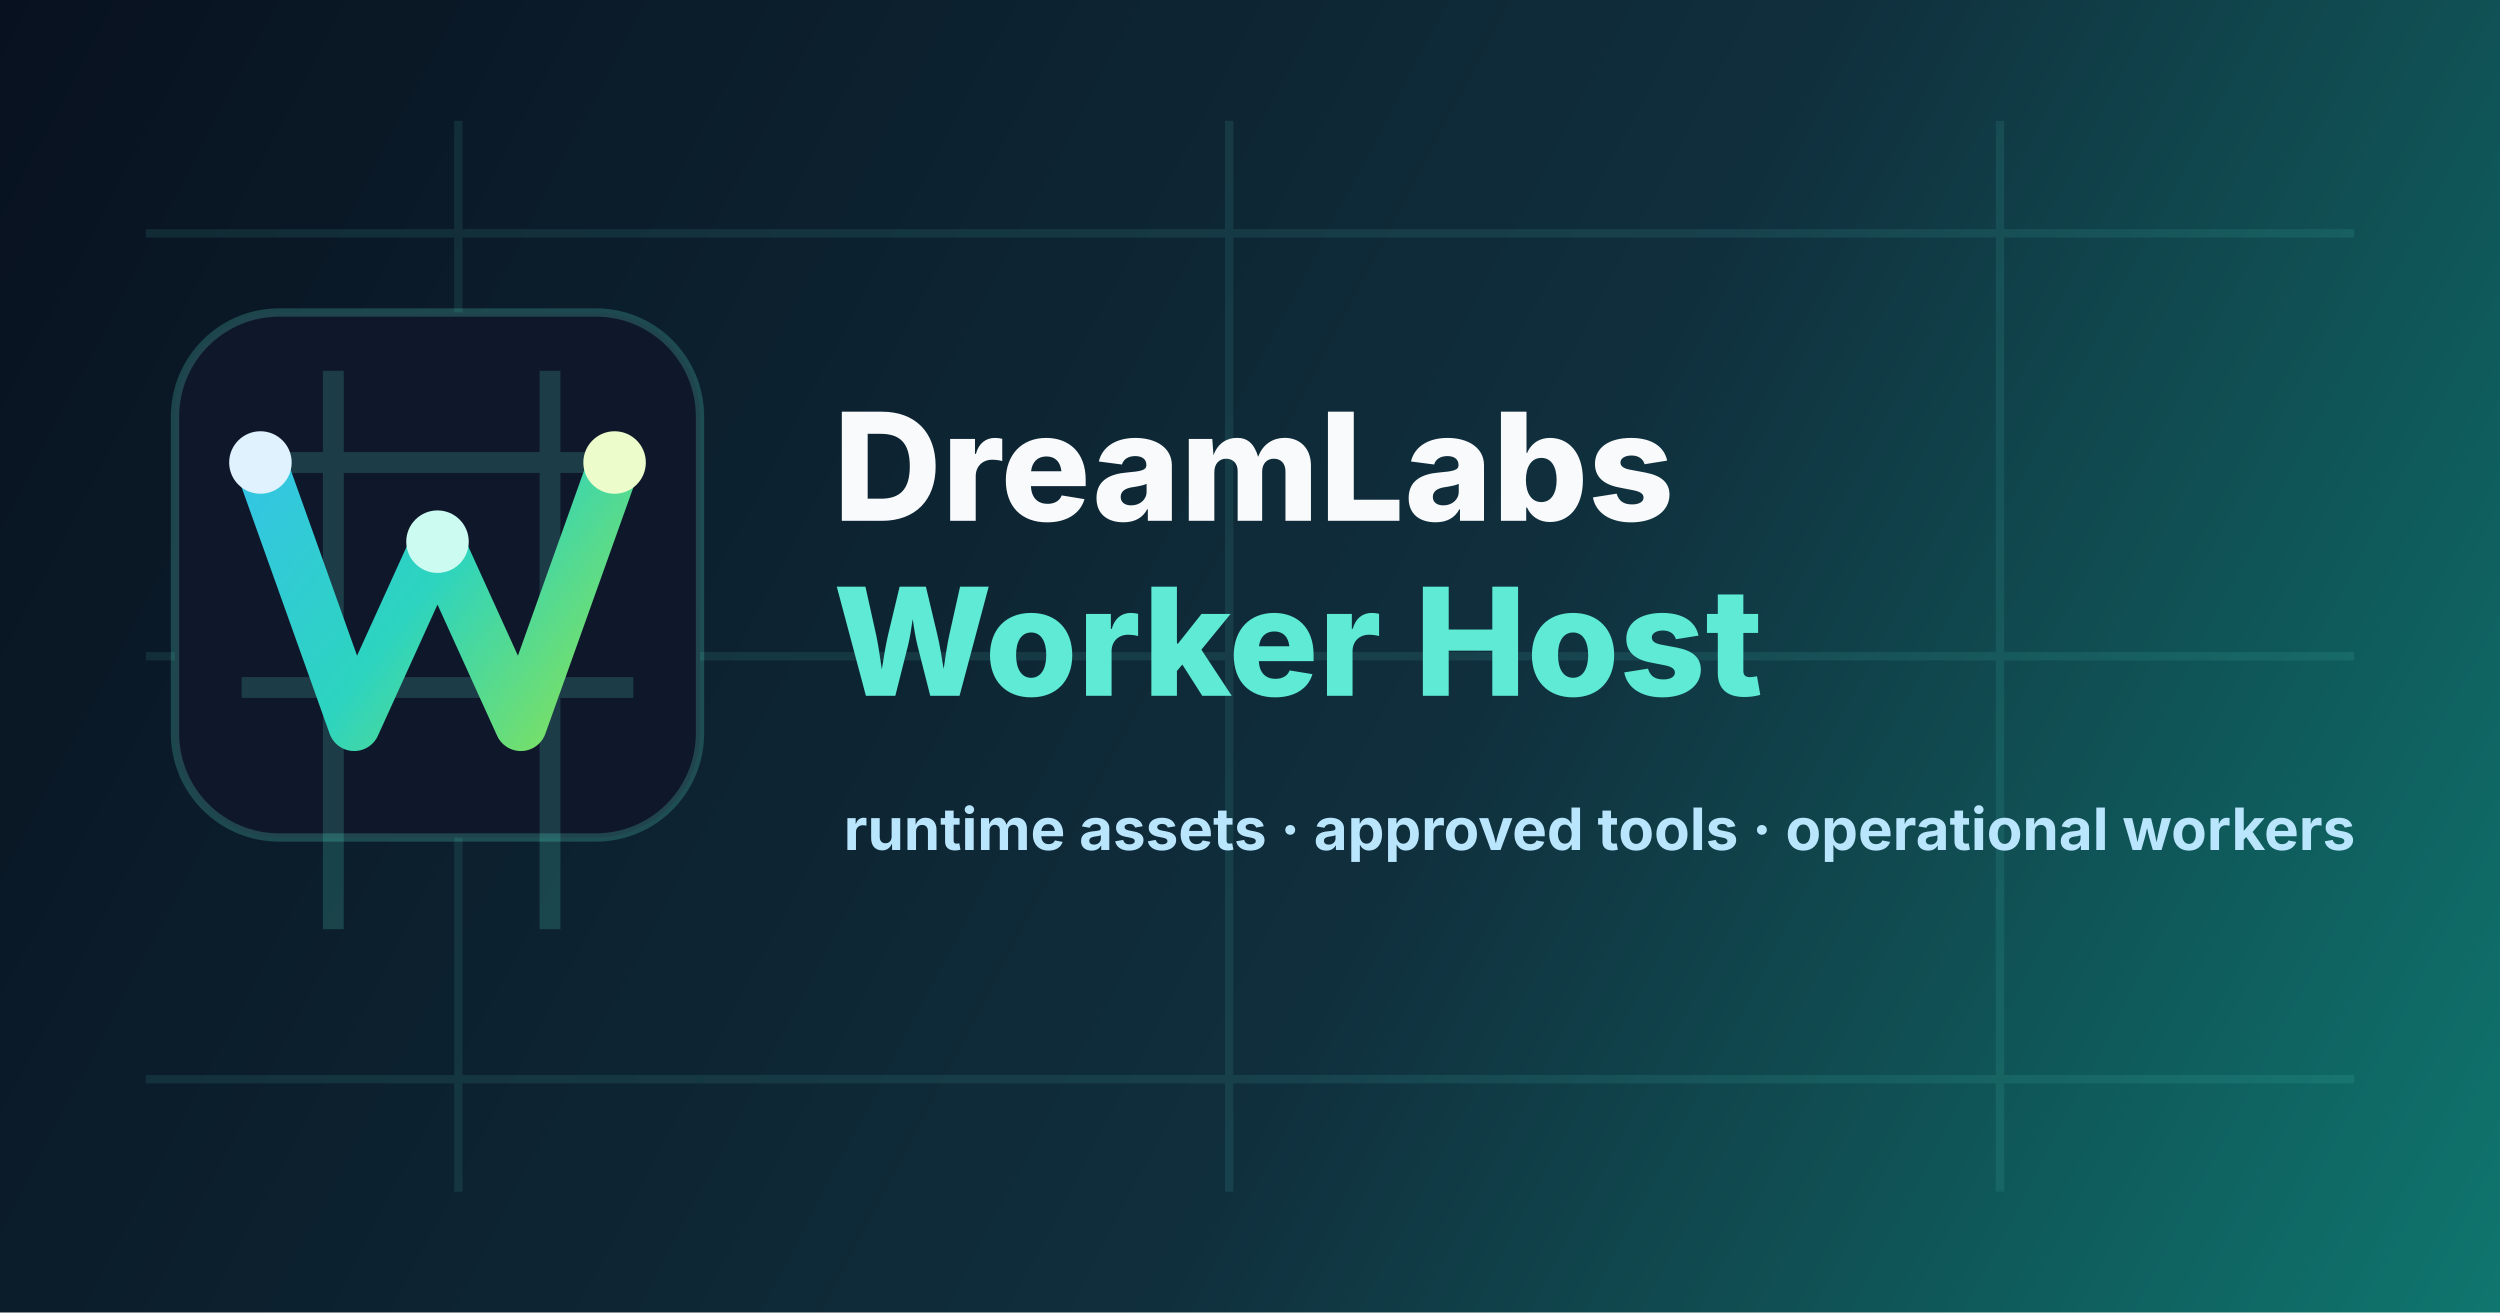
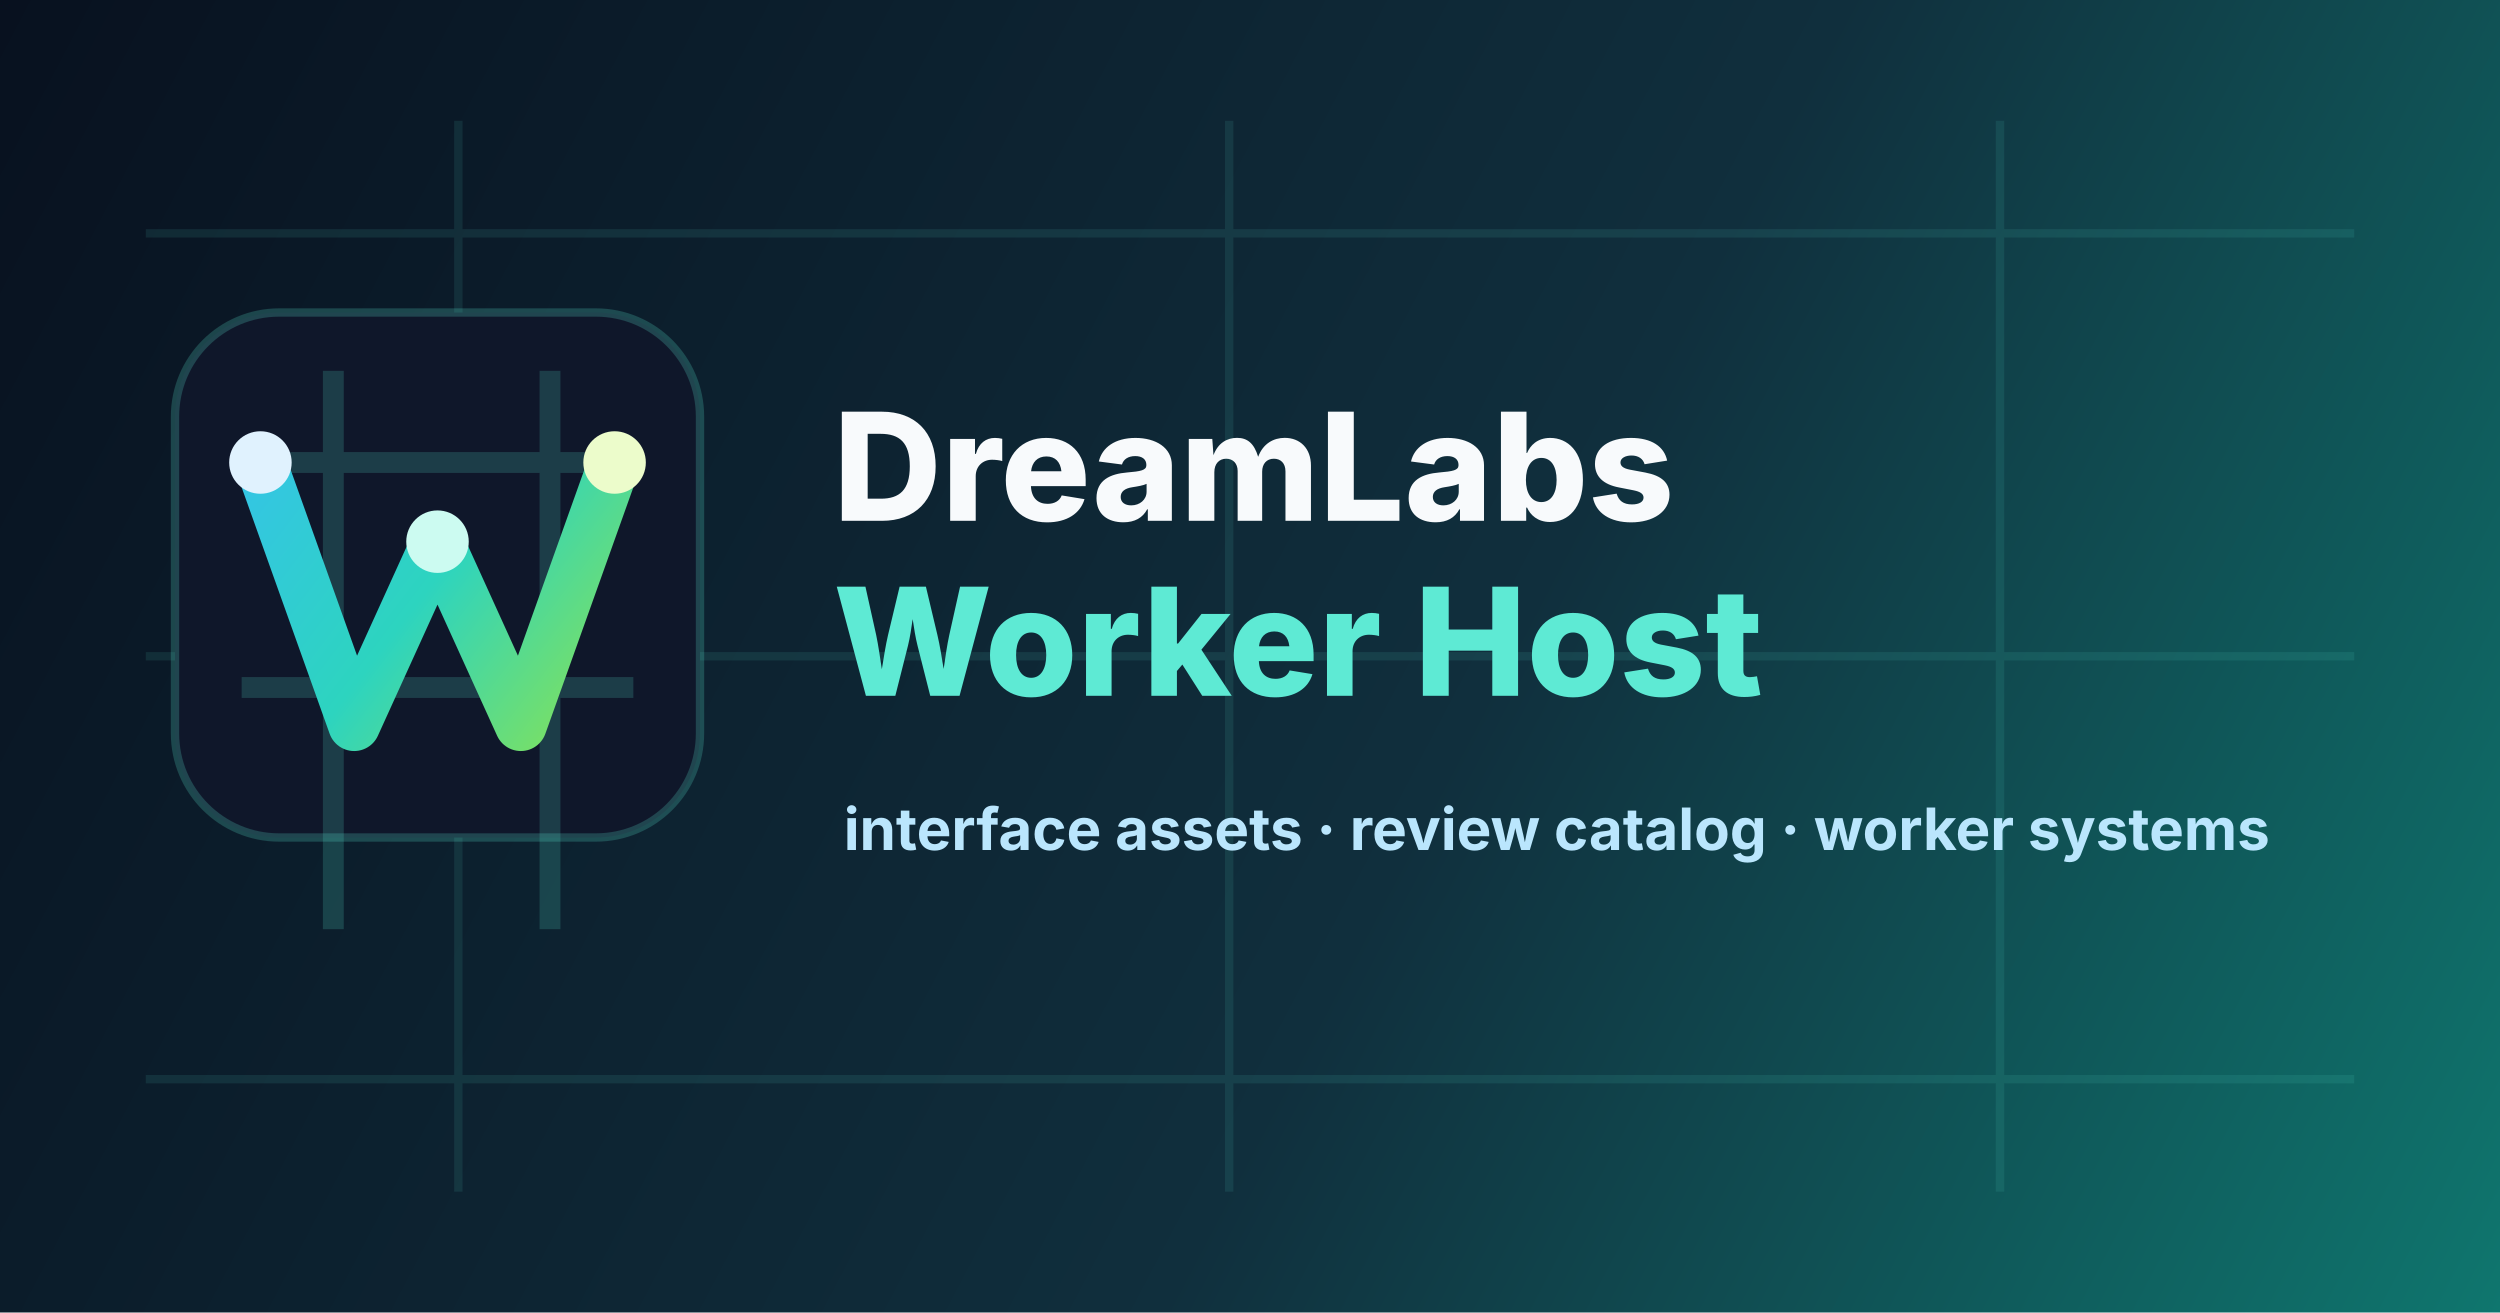
<svg xmlns="http://www.w3.org/2000/svg" viewBox="0 0 1200 630" role="img" aria-labelledby="title desc">
  <defs>
    <linearGradient id="bg" x1="0" y1="0" x2="1200" y2="630" gradientUnits="userSpaceOnUse">
      <stop offset="0" stop-color="#08111f" />
      <stop offset="0.58" stop-color="#102f3d" />
      <stop offset="1" stop-color="#0f766e" />
    </linearGradient>
    <linearGradient id="signal" x1="96" y1="165" x2="338" y2="350" gradientUnits="userSpaceOnUse">
      <stop offset="0" stop-color="#38bdf8" />
      <stop offset="0.52" stop-color="#2dd4bf" />
      <stop offset="1" stop-color="#a3e635" />
    </linearGradient>
  </defs>
  <rect width="1200" height="630" fill="url(#bg)" />
  <path d="M70 112h1060M70 315h1060M70 518h1060M220 58v514M590 58v514M960 58v514" stroke="#5eead4" stroke-opacity="0.1" stroke-width="4" />
  <rect x="84" y="150" width="252" height="252" rx="50" fill="#0f172a" stroke="#5eead4" stroke-opacity="0.22" stroke-width="4" />
  <path d="M116 222h188M116 330h188M160 178v268M264 178v268" stroke="#5eead4" stroke-opacity="0.18" stroke-width="10" />
  <path d="M125 222l45 126 40-88 40 88 45-126" fill="none" stroke="url(#signal)" stroke-width="25" stroke-linecap="round" stroke-linejoin="round" />
  <circle cx="125" cy="222" r="15" fill="#e0f2fe" />
  <circle cx="210" cy="260" r="15" fill="#ccfbf1" />
  <circle cx="295" cy="222" r="15" fill="#ecfccb" />
  <text x="400" y="250" fill="#f8fafc" font-family="Inter, Pretendard, Segoe UI, Arial, sans-serif" font-size="72" font-weight="800" letter-spacing="0">DreamLabs</text>
  <text x="400" y="334" fill="#5eead4" font-family="Inter, Pretendard, Segoe UI, Arial, sans-serif" font-size="72" font-weight="800" letter-spacing="0">Worker Host</text>
-   <text x="405" y="408" fill="#bae6fd" font-family="Inter, Pretendard, Segoe UI, Arial, sans-serif" font-size="28" font-weight="700" letter-spacing="0">runtime assets · approved tools · operational workers</text>
+   <text x="405" y="408" fill="#bae6fd" font-family="Inter, Pretendard, Segoe UI, Arial, sans-serif" font-size="28" font-weight="700" letter-spacing="0">interface assets · review catalog · worker systems</text>
</svg>
